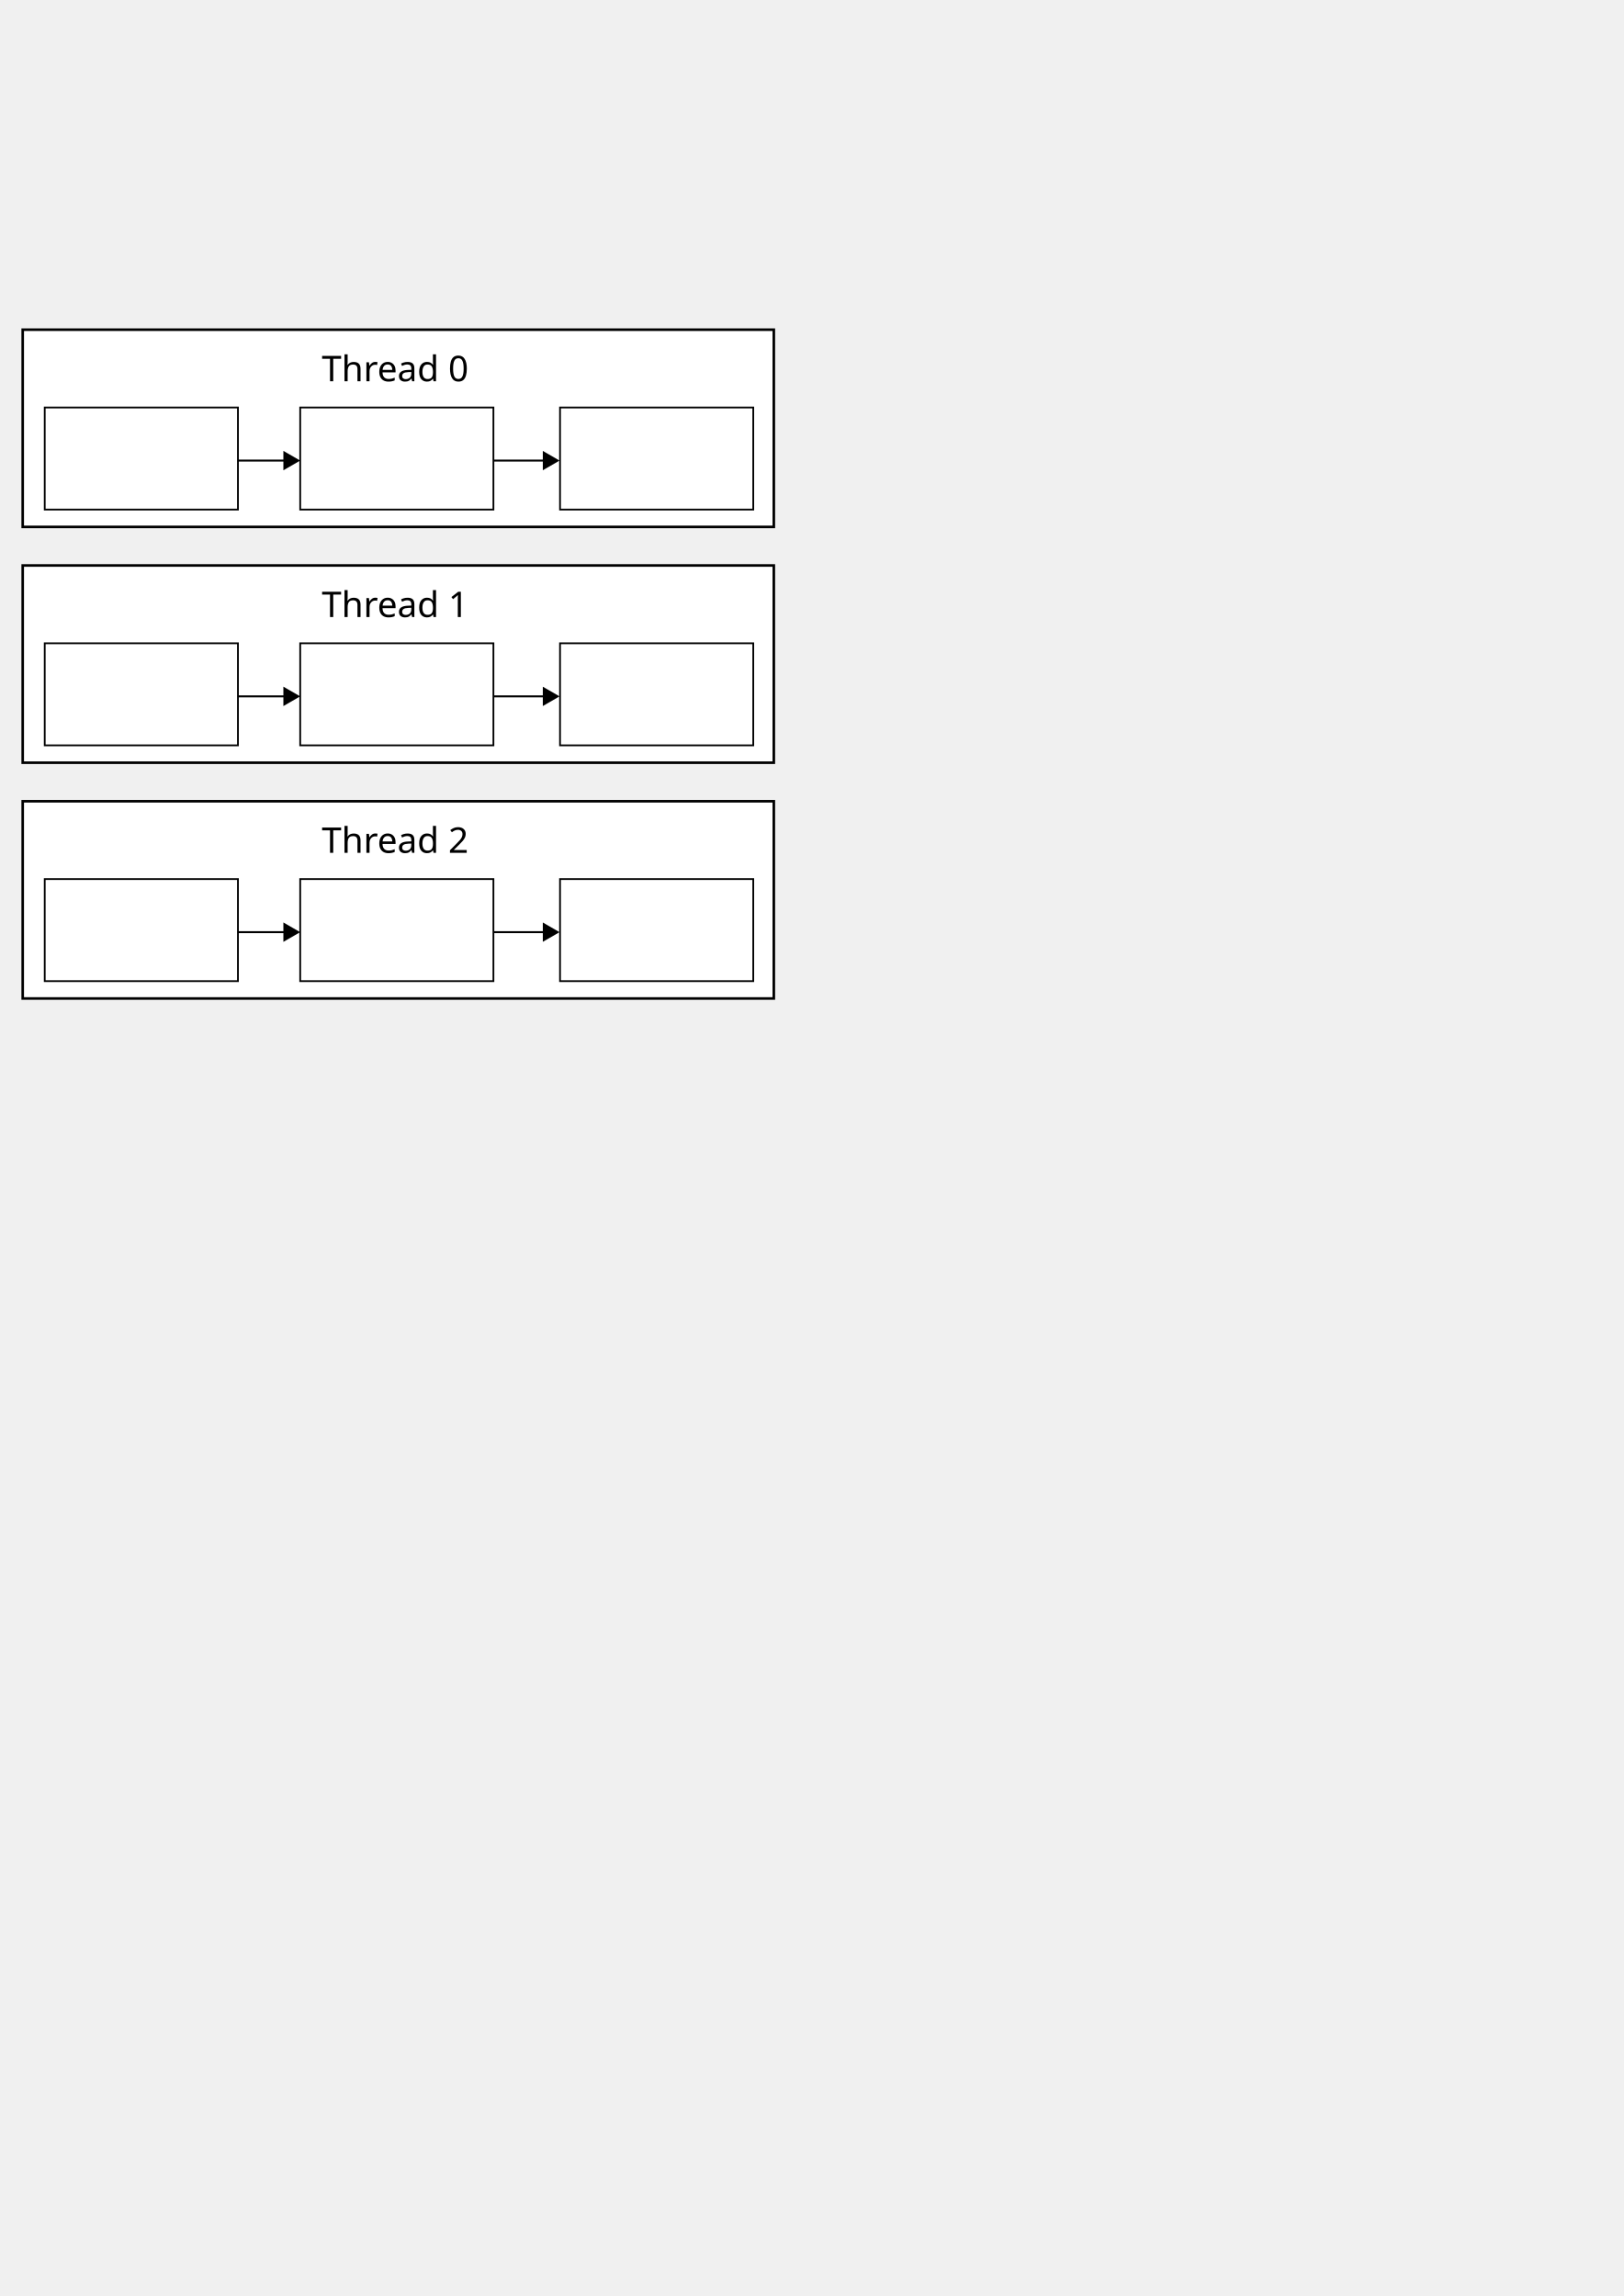
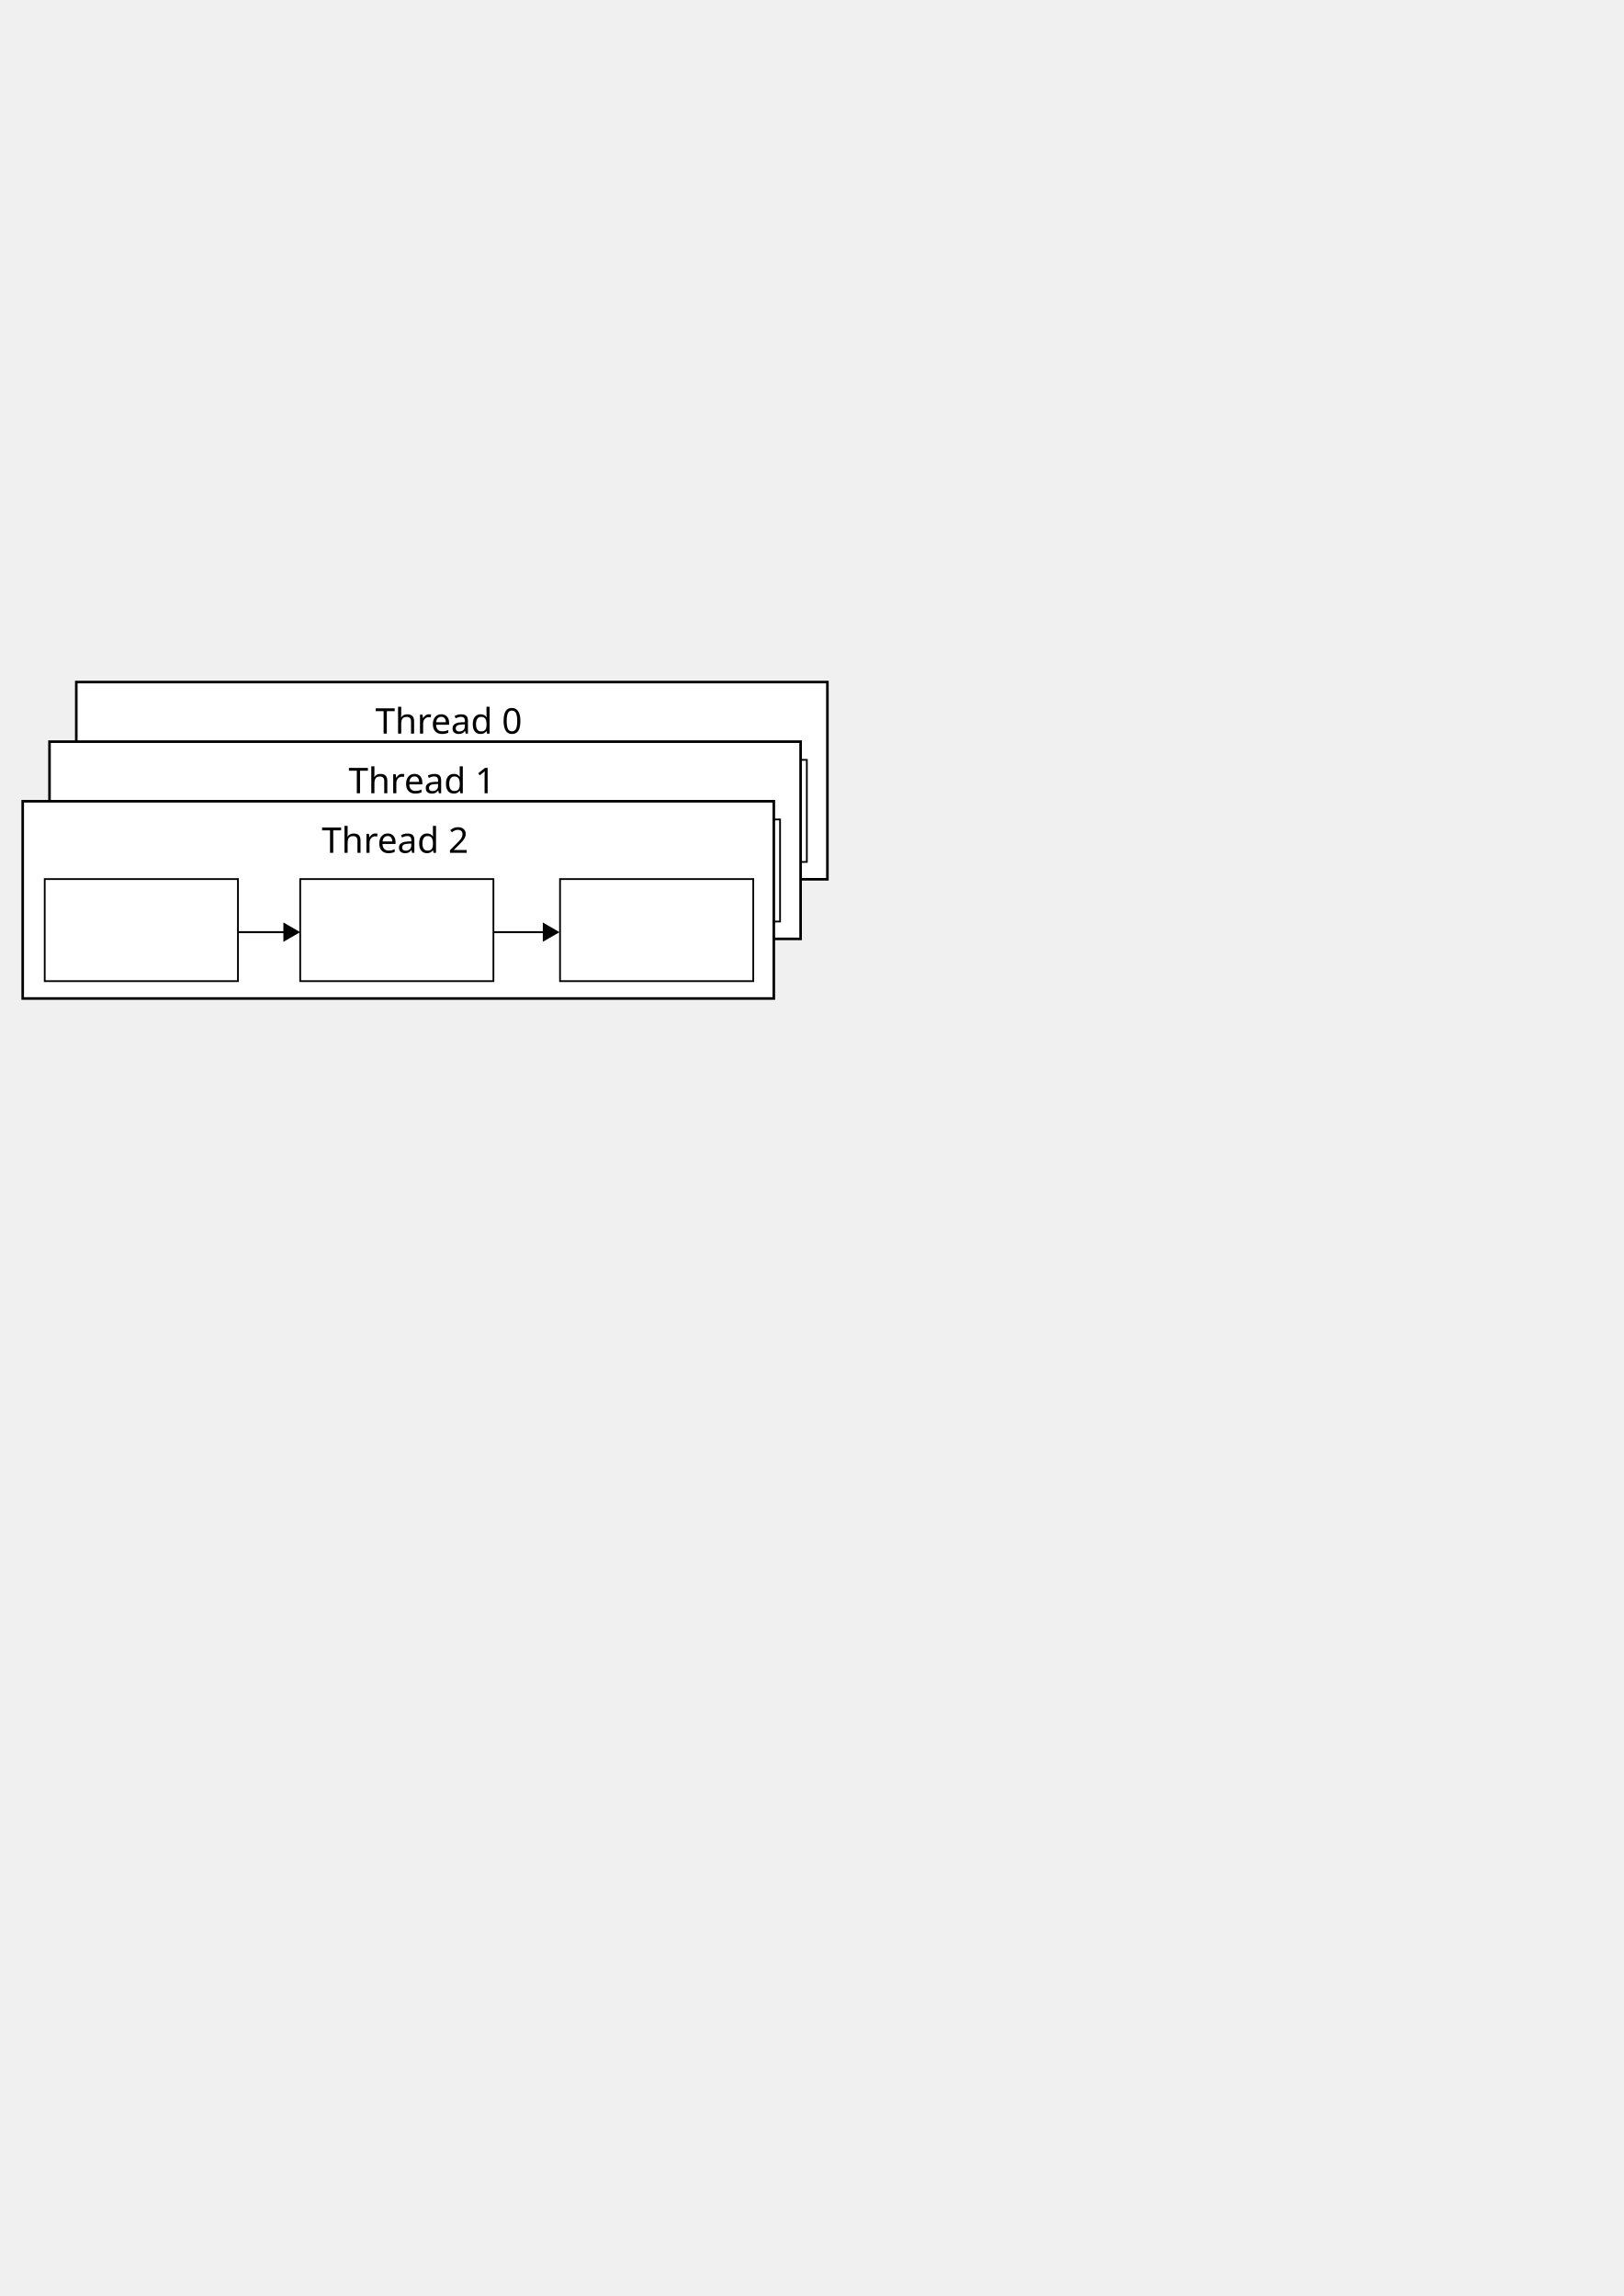
<svg xmlns="http://www.w3.org/2000/svg" width="210mm" height="297mm" viewBox="0 0 744.094 1052.362" id="svg2" version="1.1">
  <defs id="defs4">
    <marker style="overflow:visible" id="marker4750" refX="0.0" refY="0.0" orient="auto">
      <path transform="scale(0.8)" style="fill-rule:evenodd;stroke:#000000;stroke-width:1pt;stroke-opacity:1;fill:#000000;fill-opacity:1" d="M 5.77,0.0 L -2.88,5.0 L -2.88,-5.0 L 5.77,0.0 z " id="path4752" />
    </marker>
    <marker orient="auto" refY="0.0" refX="0.0" id="TriangleOutL" style="overflow:visible">
      <path id="path4423" d="M 5.77,0.0 L -2.88,5.0 L -2.88,-5.0 L 5.77,0.0 z " style="fill-rule:evenodd;stroke:#000000;stroke-width:1pt;stroke-opacity:1;fill:#000000;fill-opacity:1" transform="scale(0.8)" />
    </marker>
    <marker style="overflow:visible" id="marker6483" refX="0.0" refY="0.0" orient="auto">
      <path transform="scale(0.8)" style="fill-rule:evenodd;stroke:#000000;stroke-width:1pt;stroke-opacity:1;fill:#000000;fill-opacity:1" d="M 5.77,0.0 L -2.88,5.0 L -2.88,-5.0 L 5.77,0.0 z " id="path6485" />
    </marker>
    <marker orient="auto" refY="0.0" refX="0.0" id="Arrow1Mend" style="overflow:visible;">
      <path id="path4204" d="M 0.0,0.0 L 5.0,-5.0 L -12.5,0.0 L 5.0,5.0 L 0.0,0.0 z " style="fill-rule:evenodd;stroke:#000000;stroke-width:1pt;stroke-opacity:1;fill:#000000;fill-opacity:1" transform="scale(0.4) rotate(180) translate(10,0)" />
    </marker>
    <marker orient="auto" refY="0.0" refX="0.0" id="Arrow1Mstart" style="overflow:visible">
      <path id="path4201" d="M 0.0,0.0 L 5.0,-5.0 L -12.5,0.0 L 5.0,5.0 L 0.0,0.0 z " style="fill-rule:evenodd;stroke:#000000;stroke-width:1pt;stroke-opacity:1;fill:#000000;fill-opacity:1" transform="scale(0.4) translate(10,0)" />
    </marker>
    <marker orient="auto" refY="0.0" refX="0.0" id="Arrow1Lend" style="overflow:visible;">
      <path id="path4198" d="M 0.0,0.0 L 5.0,-5.0 L -12.5,0.0 L 5.0,5.0 L 0.0,0.0 z " style="fill-rule:evenodd;stroke:#000000;stroke-width:1.0pt;" transform="scale(0.8) rotate(180) translate(12.5,0)" />
    </marker>
    <marker orient="auto" refY="0.0" refX="0.0" id="Arrow1Lstart" style="overflow:visible">
      <path id="path4195" d="M 0.0,0.0 L 5.0,-5.0 L -12.5,0.0 L 5.0,5.0 L 0.0,0.0 z " style="fill-rule:evenodd;stroke:#000000;stroke-width:1.0pt" transform="scale(0.8) translate(12.5,0)" />
    </marker>
    <marker style="overflow:visible" id="marker4705" refX="0.0" refY="0.0" orient="auto">
      <path transform="scale(0.8)" style="fill-rule:evenodd;stroke:#000000;stroke-width:1pt;stroke-opacity:1;fill:#000000;fill-opacity:1" d="M 5.77,0.0 L -2.88,5.0 L -2.88,-5.0 L 5.77,0.0 z " id="path4707" />
    </marker>
  </defs>
  <g id="layer1">
-     <g id="g5006" transform="translate(-2.242152,-7.623291)">
+     <g id="g5034" transform="translate(22.3139,45.81166)">
+       <rect style="fill:#ffffff;fill-opacity:1;stroke:#000000;stroke-width:1.183;stroke-linecap:butt;stroke-linejoin:miter;stroke-miterlimit:4;stroke-dasharray:none;stroke-dashoffset:0;stroke-opacity:1" id="rect5036" width="344.212" height="90.4" x="12.647" y="266.803" />
+       <rect y="302.468" x="22.737" height="46.783" width="88.55" id="rect5038" style="fill:#ffffff;fill-opacity:1;stroke:#000000;stroke-width:0.803;stroke-linecap:butt;stroke-linejoin:miter;stroke-miterlimit:4;stroke-dasharray:none;stroke-dashoffset:0;stroke-opacity:1" />
+       <rect style="fill:#ffffff;fill-opacity:1;stroke:#000000;stroke-width:0.803;stroke-linecap:butt;stroke-linejoin:miter;stroke-miterlimit:4;stroke-dasharray:none;stroke-dashoffset:0;stroke-opacity:1" id="rect5040" width="88.55" height="46.783" x="139.813" y="302.468" />
+       <rect y="302.468" x="258.889" height="46.783" width="88.55" id="rect5042" style="fill:#ffffff;fill-opacity:1;stroke:#000000;stroke-width:0.803;stroke-linecap:butt;stroke-linejoin:miter;stroke-miterlimit:4;stroke-dasharray:none;stroke-dashoffset:0;stroke-opacity:1" />
+       <text xml:space="preserve" style="font-style:normal;font-weight:normal;font-size:16.25px;line-height:125%;font-family:sans-serif;letter-spacing:0px;word-spacing:0px;fill:#000000;fill-opacity:1;stroke:none;stroke-width:1px;stroke-linecap:butt;stroke-linejoin:miter;stroke-opacity:1" x="149.702" y="290.449" id="text5044">
+         <tspan x="149.702" y="290.449" id="tspan5046">Thread 0</tspan>
+       </text>
+       <path id="path5048" d="m 111.211,326.802 23.46,0" style="fill:none;fill-rule:evenodd;stroke:#000000;stroke-width:0.904px;stroke-linecap:butt;stroke-linejoin:miter;stroke-opacity:1;marker-end:url(#TriangleOutL)" />
+       <path id="path5050" d="m 228.475,326.802 25.077,0" style="fill:none;fill-rule:evenodd;stroke:#000000;stroke-width:0.9px;stroke-linecap:butt;stroke-linejoin:miter;stroke-opacity:1;marker-end:url(#marker4750)" />
+     </g>
+     <g id="g5006" transform="translate(10.03588,73.13)">
      <rect style="fill:#ffffff;fill-opacity:1;stroke:#000000;stroke-width:1.183;stroke-linecap:butt;stroke-linejoin:miter;stroke-miterlimit:4;stroke-dasharray:none;stroke-dashoffset:0;stroke-opacity:1" id="rect4233" width="344.212" height="90.4" x="12.647" y="266.803" />
      <rect y="302.468" x="22.737" height="46.783" width="88.55" id="rect4147" style="fill:#ffffff;fill-opacity:1;stroke:#000000;stroke-width:0.803;stroke-linecap:butt;stroke-linejoin:miter;stroke-miterlimit:4;stroke-dasharray:none;stroke-dashoffset:0;stroke-opacity:1" />
      <rect style="fill:#ffffff;fill-opacity:1;stroke:#000000;stroke-width:0.803;stroke-linecap:butt;stroke-linejoin:miter;stroke-miterlimit:4;stroke-dasharray:none;stroke-dashoffset:0;stroke-opacity:1" id="rect4229" width="88.55" height="46.783" x="139.813" y="302.468" />
      <rect y="302.468" x="258.889" height="46.783" width="88.55" id="rect4231" style="fill:#ffffff;fill-opacity:1;stroke:#000000;stroke-width:0.803;stroke-linecap:butt;stroke-linejoin:miter;stroke-miterlimit:4;stroke-dasharray:none;stroke-dashoffset:0;stroke-opacity:1" />
      <text xml:space="preserve" style="font-style:normal;font-weight:normal;font-size:16.25px;line-height:125%;font-family:sans-serif;letter-spacing:0px;word-spacing:0px;fill:#000000;fill-opacity:1;stroke:none;stroke-width:1px;stroke-linecap:butt;stroke-linejoin:miter;stroke-opacity:1" x="149.702" y="290.449" id="text5989">
        <tspan x="149.702" y="290.449" id="tspan6087">Thread 1</tspan>
      </text>
      <path id="path4588" d="m 111.211,326.802 23.46,0" style="fill:none;fill-rule:evenodd;stroke:#000000;stroke-width:0.904px;stroke-linecap:butt;stroke-linejoin:miter;stroke-opacity:1;marker-end:url(#TriangleOutL)" />
      <path id="path4592" d="m 228.475,326.802 25.077,0" style="fill:none;fill-rule:evenodd;stroke:#000000;stroke-width:0.9px;stroke-linecap:butt;stroke-linejoin:miter;stroke-opacity:1;marker-end:url(#marker4750)" />
    </g>
    <g id="g5016" transform="translate(-2.242152,100.4484)">
      <rect y="266.803" x="12.647" height="90.4" width="344.212" id="rect5018" style="fill:#ffffff;fill-opacity:1;stroke:#000000;stroke-width:1.183;stroke-linecap:butt;stroke-linejoin:miter;stroke-miterlimit:4;stroke-dasharray:none;stroke-dashoffset:0;stroke-opacity:1" />
      <rect style="fill:#ffffff;fill-opacity:1;stroke:#000000;stroke-width:0.803;stroke-linecap:butt;stroke-linejoin:miter;stroke-miterlimit:4;stroke-dasharray:none;stroke-dashoffset:0;stroke-opacity:1" id="rect5020" width="88.55" height="46.783" x="22.737" y="302.468" />
      <rect y="302.468" x="139.813" height="46.783" width="88.55" id="rect5022" style="fill:#ffffff;fill-opacity:1;stroke:#000000;stroke-width:0.803;stroke-linecap:butt;stroke-linejoin:miter;stroke-miterlimit:4;stroke-dasharray:none;stroke-dashoffset:0;stroke-opacity:1" />
      <rect style="fill:#ffffff;fill-opacity:1;stroke:#000000;stroke-width:0.803;stroke-linecap:butt;stroke-linejoin:miter;stroke-miterlimit:4;stroke-dasharray:none;stroke-dashoffset:0;stroke-opacity:1" id="rect5024" width="88.55" height="46.783" x="258.889" y="302.468" />
      <text id="text5026" y="290.449" x="149.702" style="font-style:normal;font-weight:normal;font-size:16.25px;line-height:125%;font-family:sans-serif;letter-spacing:0px;word-spacing:0px;fill:#000000;fill-opacity:1;stroke:none;stroke-width:1px;stroke-linecap:butt;stroke-linejoin:miter;stroke-opacity:1" xml:space="preserve">
        <tspan id="tspan5028" y="290.449" x="149.702">Thread 2</tspan>
      </text>
      <path style="fill:none;fill-rule:evenodd;stroke:#000000;stroke-width:0.904px;stroke-linecap:butt;stroke-linejoin:miter;stroke-opacity:1;marker-end:url(#TriangleOutL)" d="m 111.211,326.802 23.46,0" id="path5030" />
      <path style="fill:none;fill-rule:evenodd;stroke:#000000;stroke-width:0.9px;stroke-linecap:butt;stroke-linejoin:miter;stroke-opacity:1;marker-end:url(#marker4750)" d="m 228.475,326.802 25.077,0" id="path5032" />
    </g>
-     <g id="g5034" transform="translate(-2.242152,-115.6951)">
-       <rect style="fill:#ffffff;fill-opacity:1;stroke:#000000;stroke-width:1.183;stroke-linecap:butt;stroke-linejoin:miter;stroke-miterlimit:4;stroke-dasharray:none;stroke-dashoffset:0;stroke-opacity:1" id="rect5036" width="344.212" height="90.4" x="12.647" y="266.803" />
-       <rect y="302.468" x="22.737" height="46.783" width="88.55" id="rect5038" style="fill:#ffffff;fill-opacity:1;stroke:#000000;stroke-width:0.803;stroke-linecap:butt;stroke-linejoin:miter;stroke-miterlimit:4;stroke-dasharray:none;stroke-dashoffset:0;stroke-opacity:1" />
-       <rect style="fill:#ffffff;fill-opacity:1;stroke:#000000;stroke-width:0.803;stroke-linecap:butt;stroke-linejoin:miter;stroke-miterlimit:4;stroke-dasharray:none;stroke-dashoffset:0;stroke-opacity:1" id="rect5040" width="88.55" height="46.783" x="139.813" y="302.468" />
-       <rect y="302.468" x="258.889" height="46.783" width="88.55" id="rect5042" style="fill:#ffffff;fill-opacity:1;stroke:#000000;stroke-width:0.803;stroke-linecap:butt;stroke-linejoin:miter;stroke-miterlimit:4;stroke-dasharray:none;stroke-dashoffset:0;stroke-opacity:1" />
-       <text xml:space="preserve" style="font-style:normal;font-weight:normal;font-size:16.25px;line-height:125%;font-family:sans-serif;letter-spacing:0px;word-spacing:0px;fill:#000000;fill-opacity:1;stroke:none;stroke-width:1px;stroke-linecap:butt;stroke-linejoin:miter;stroke-opacity:1" x="149.702" y="290.449" id="text5044">
-         <tspan x="149.702" y="290.449" id="tspan5046">Thread 0</tspan>
-       </text>
-       <path id="path5048" d="m 111.211,326.802 23.46,0" style="fill:none;fill-rule:evenodd;stroke:#000000;stroke-width:0.904px;stroke-linecap:butt;stroke-linejoin:miter;stroke-opacity:1;marker-end:url(#TriangleOutL)" />
-       <path id="path5050" d="m 228.475,326.802 25.077,0" style="fill:none;fill-rule:evenodd;stroke:#000000;stroke-width:0.9px;stroke-linecap:butt;stroke-linejoin:miter;stroke-opacity:1;marker-end:url(#marker4750)" />
-     </g>
  </g>
</svg>
